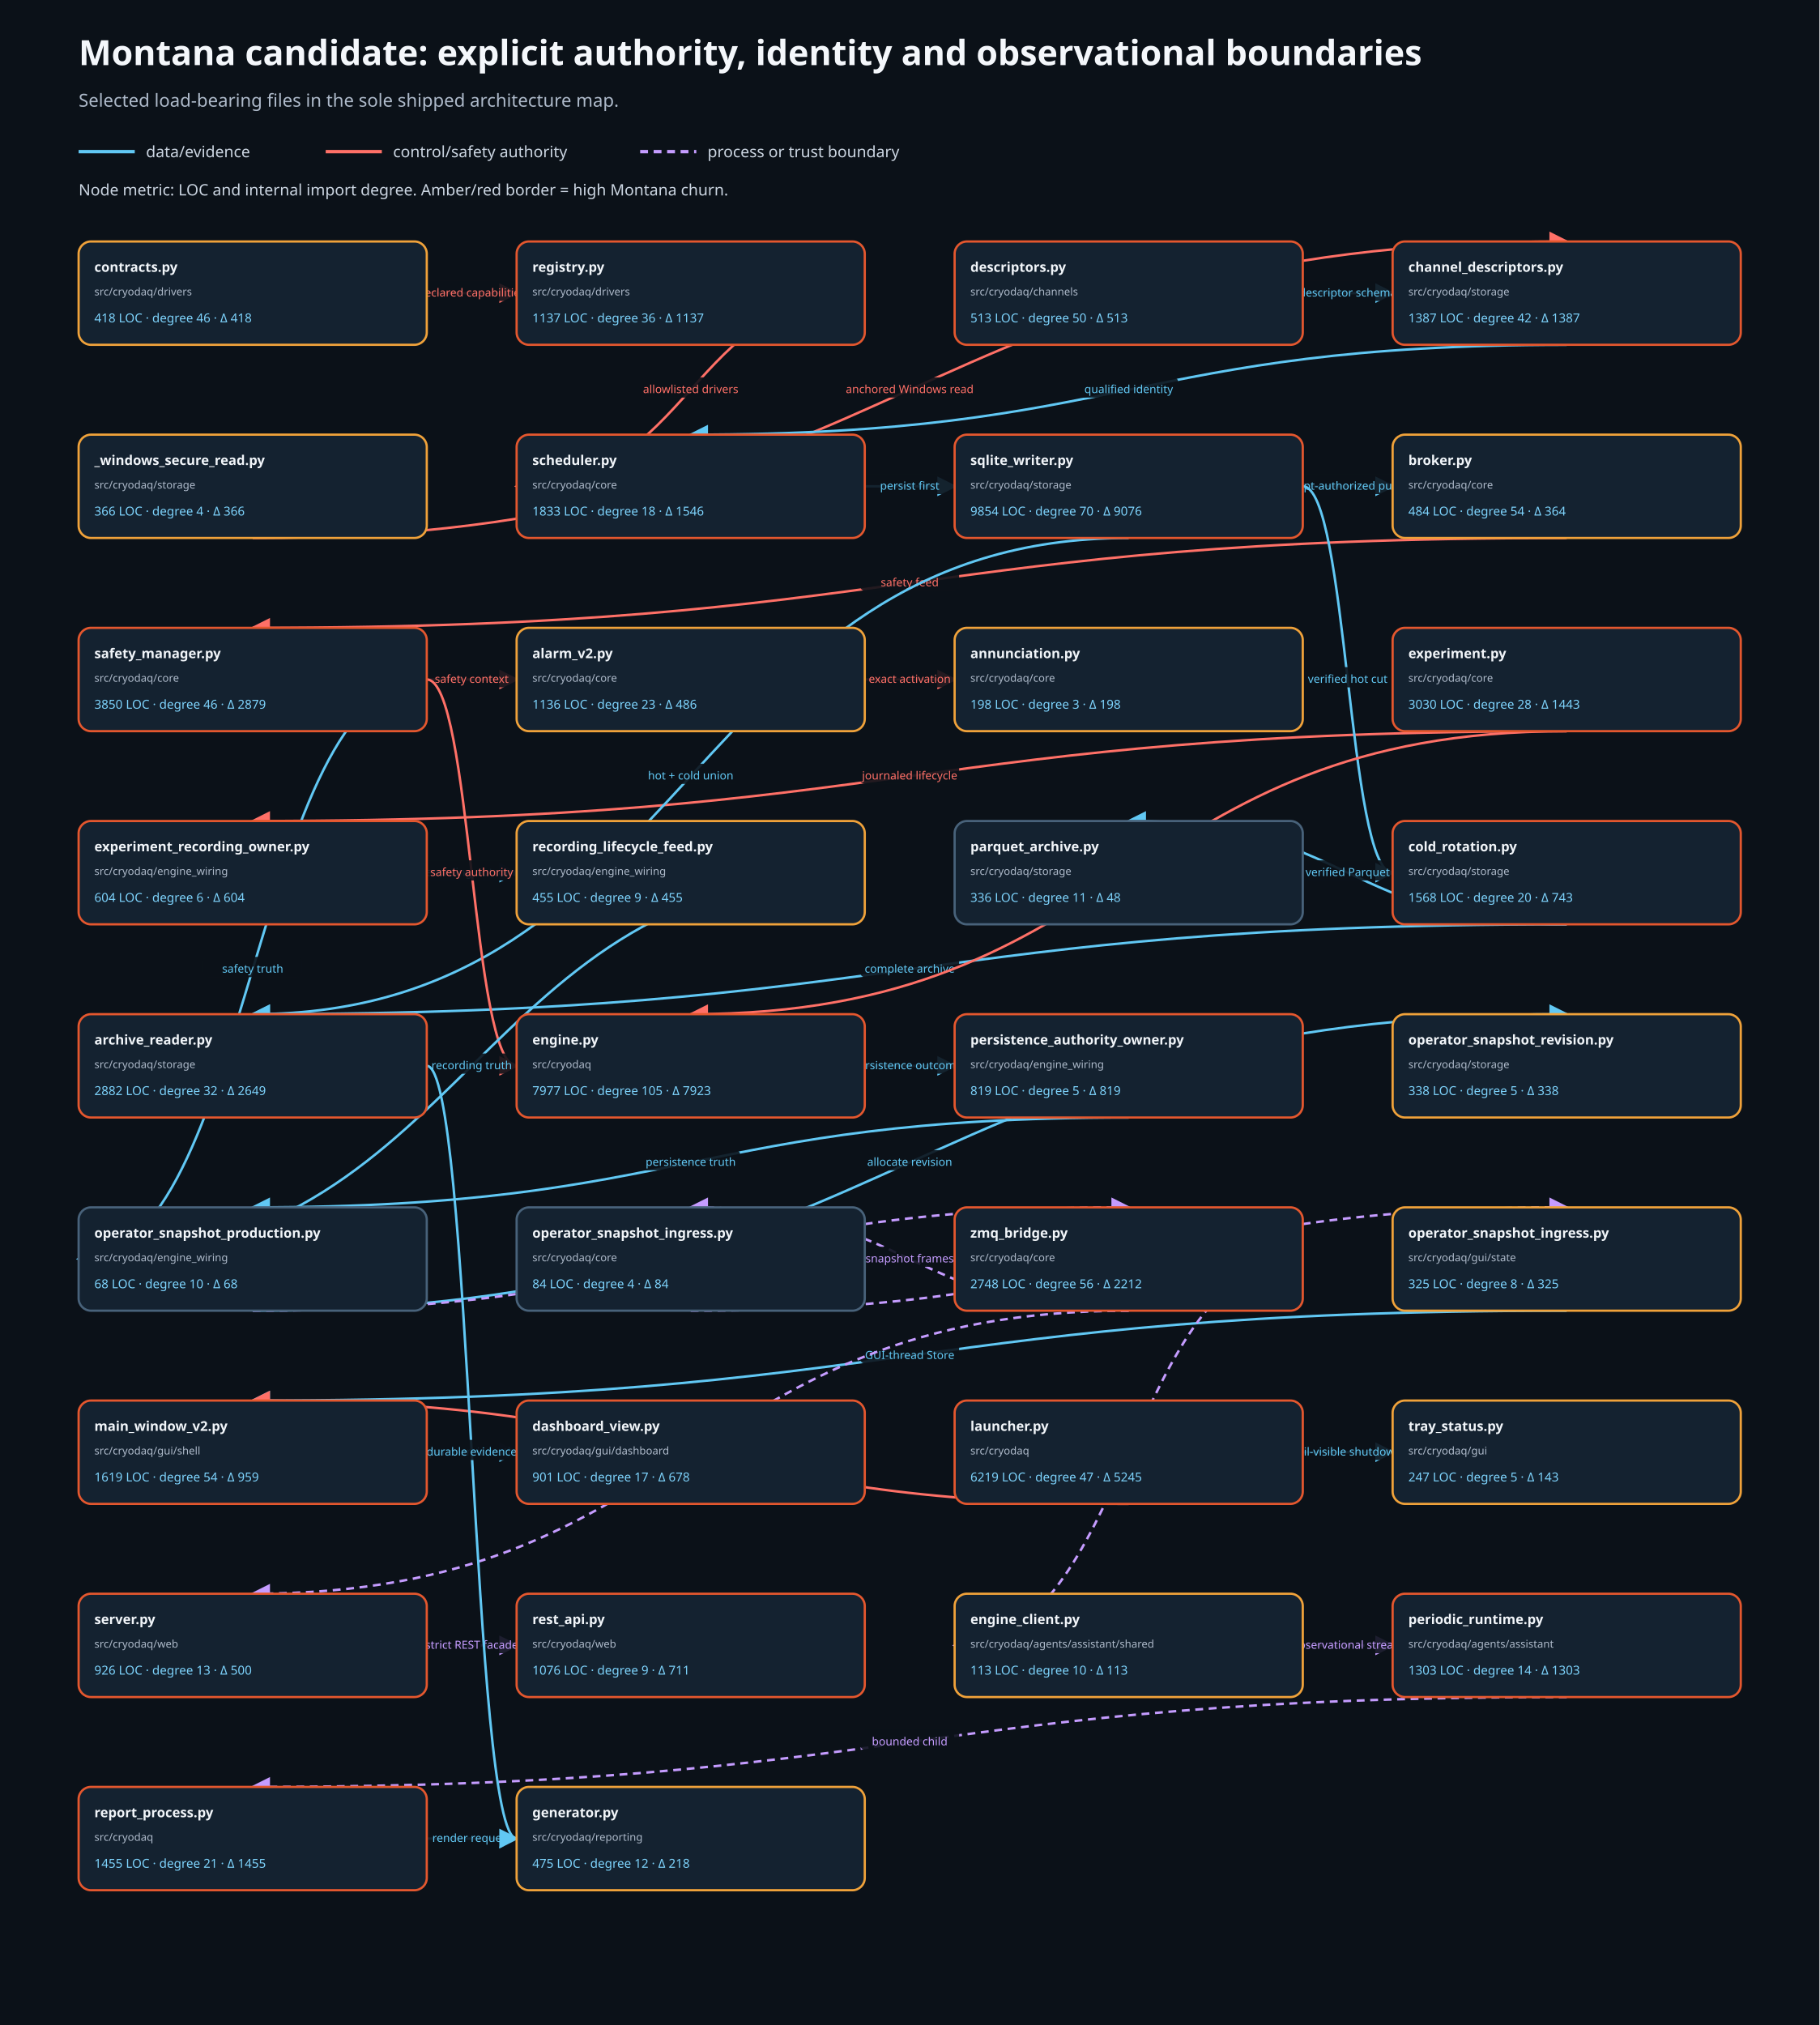
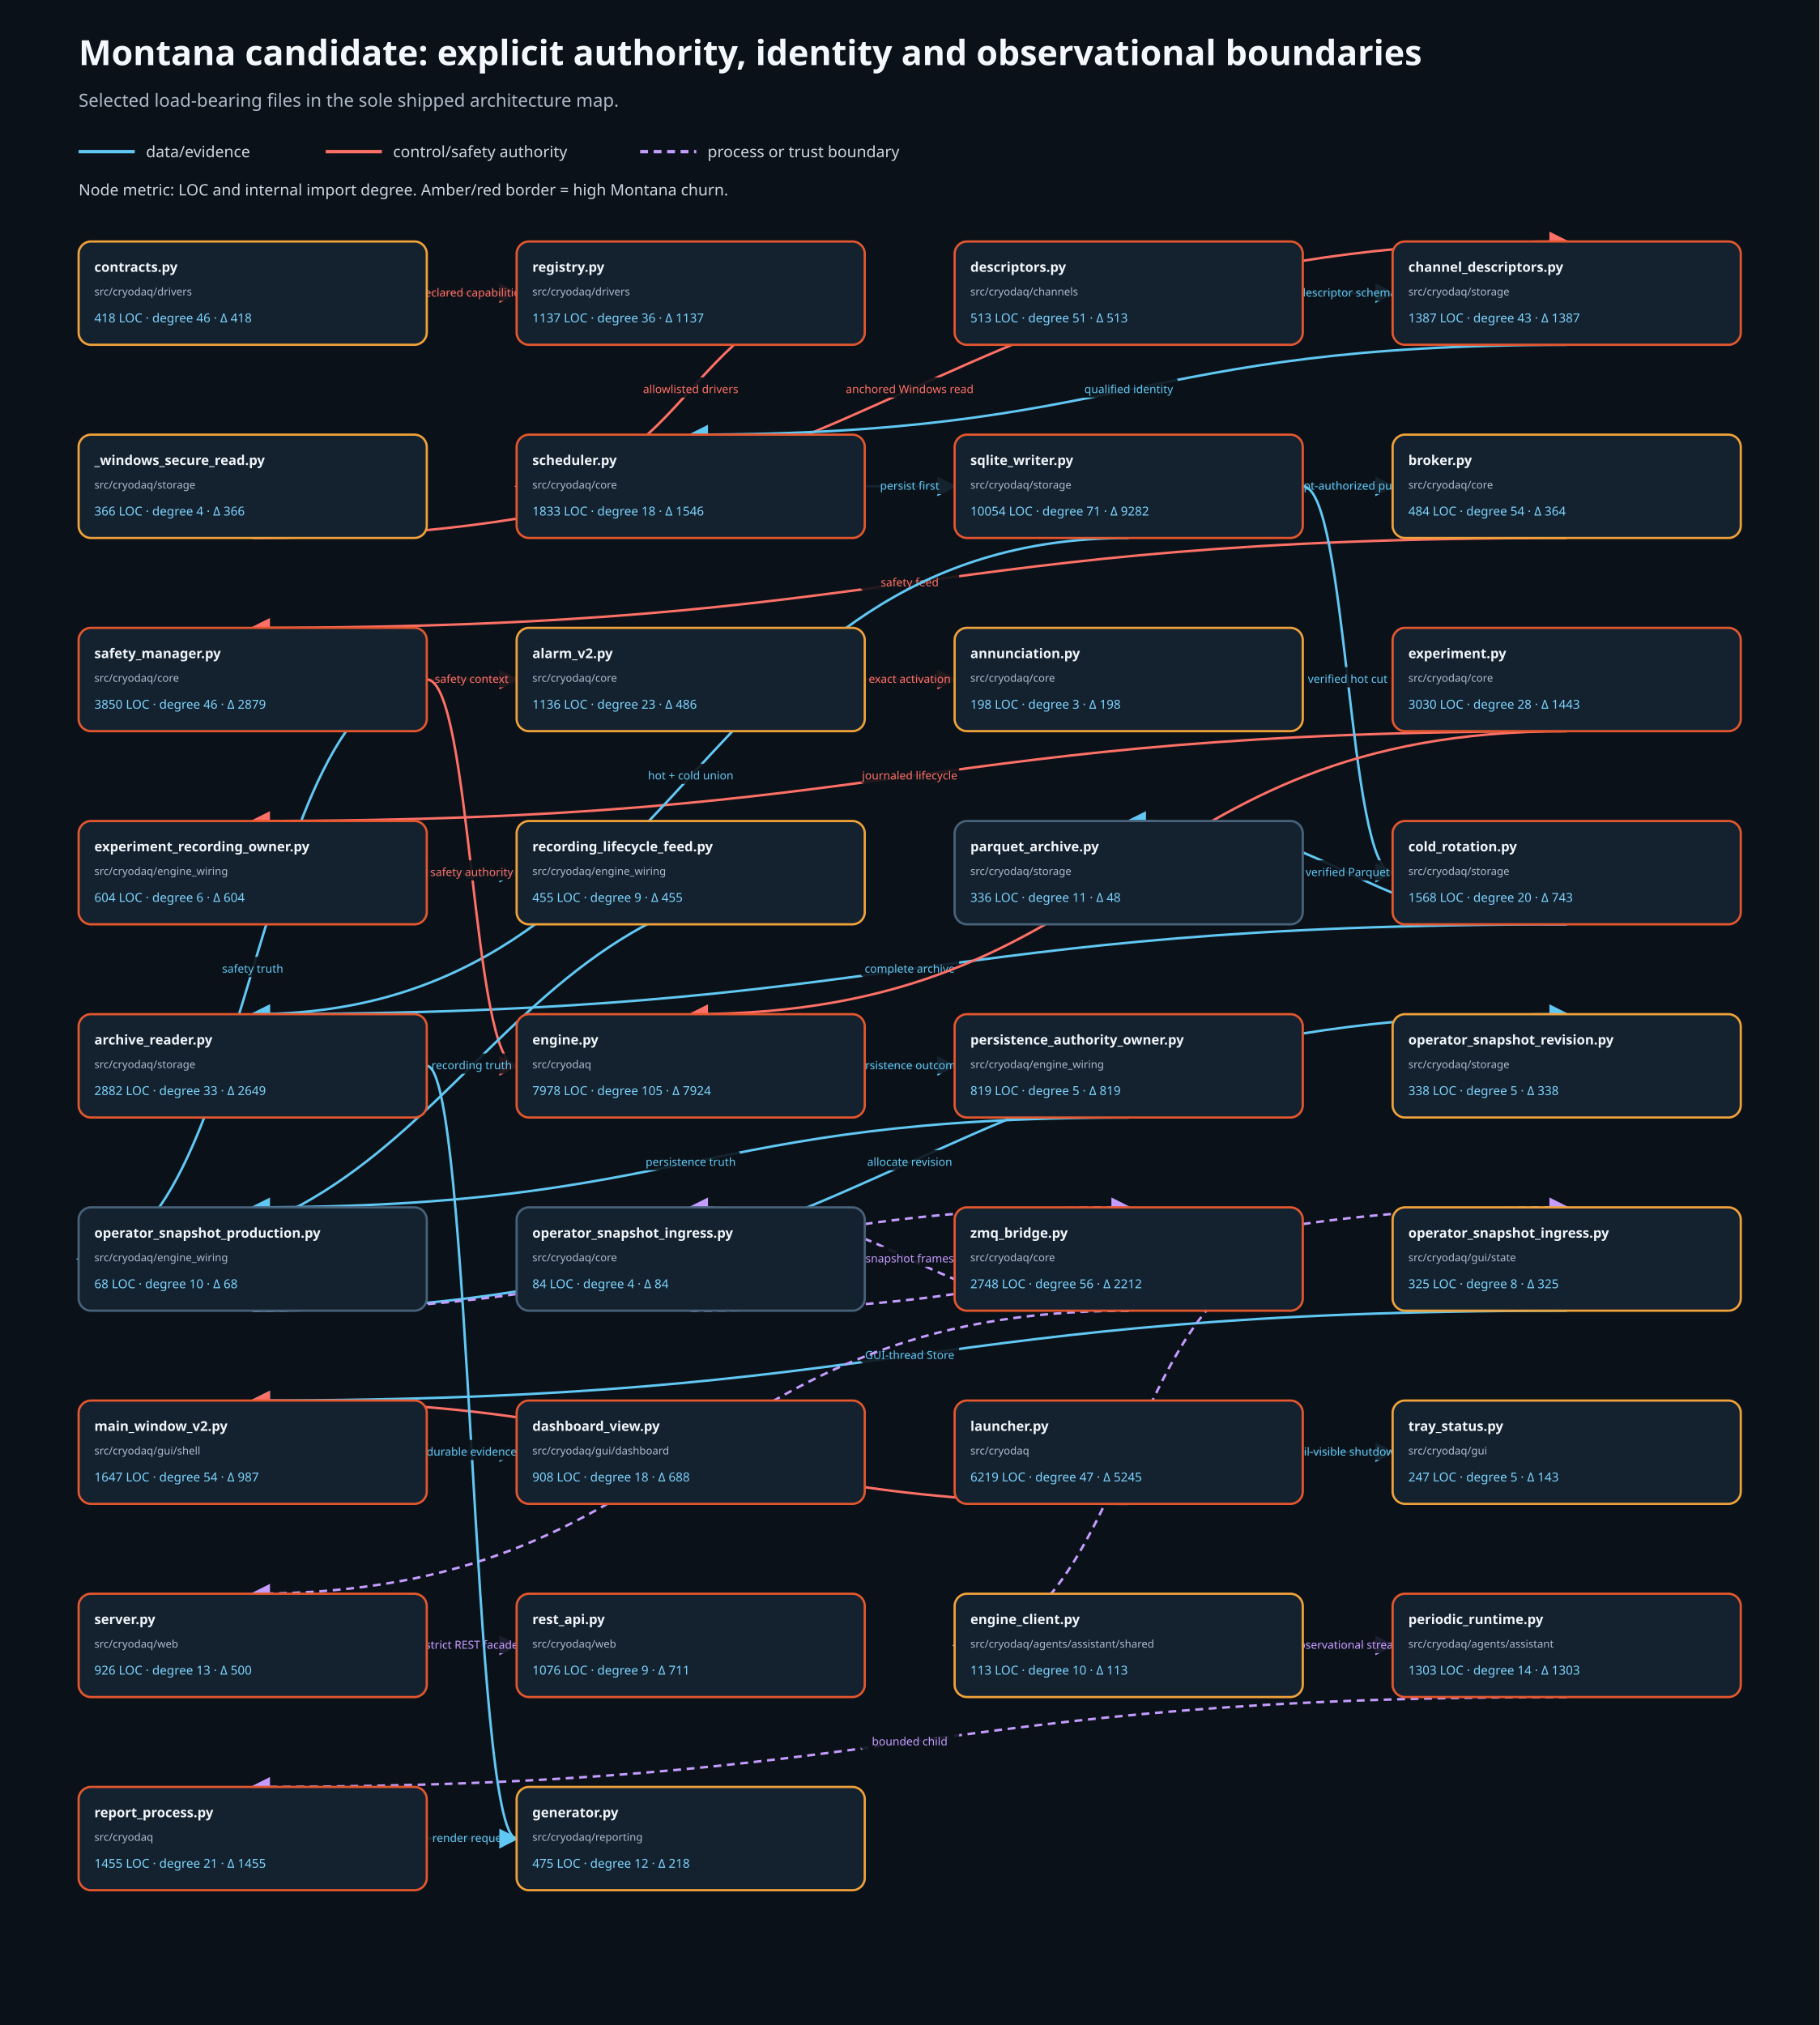
<svg xmlns="http://www.w3.org/2000/svg" role="img" aria-labelledby="title desc" viewBox="0 0 1620 1803" width="1620" height="1803">
  <defs>
    <marker id="dataArrow" markerWidth="8" markerHeight="8" refX="7" refY="4" orient="auto">
      <path d="M0,0 L8,4 L0,8 Z" fill="#61c8f4" />
    </marker>
    <marker id="controlArrow" markerWidth="8" markerHeight="8" refX="7" refY="4" orient="auto">
      <path d="M0,0 L8,4 L0,8 Z" fill="#ff7067" />
    </marker>
    <marker id="boundaryArrow" markerWidth="8" markerHeight="8" refX="7" refY="4" orient="auto">
      <path d="M0,0 L8,4 L0,8 Z" fill="#c59cff" />
    </marker>
  </defs>
  <rect width="100%" height="100%" fill="#0b1118" />
  <text x="70" y="58" fill="#f4f7fb" font-family="Segoe UI, sans-serif" font-size="31" font-weight="700">Montana candidate: explicit authority, identity and observational boundaries</text>
  <text x="70" y="95" fill="#aebaca" font-family="Segoe UI, sans-serif" font-size="16">Selected load-bearing files in the sole shipped architecture map.</text>
  <g aria-label="Legend" font-family="Segoe UI, sans-serif" font-size="14">
    <line x1="70" y1="135" x2="120" y2="135" stroke="#61c8f4" stroke-width="3" />
    <text x="130" y="140" fill="#cbd5e1">data/evidence</text>
    <line x1="290" y1="135" x2="340" y2="135" stroke="#ff7067" stroke-width="3" />
    <text x="350" y="140" fill="#cbd5e1">control/safety authority</text>
    <line x1="570" y1="135" x2="620" y2="135" stroke="#c59cff" stroke-width="3" stroke-dasharray="7 5" />
    <text x="630" y="140" fill="#cbd5e1">process or trust boundary</text>
    <text x="70" y="174" fill="#cbd5e1">Node metric: LOC and internal import degree. Amber/red border = high Montana churn.</text>
  </g>
  <g class="architecture-edges" fill="none">
    <path d="M380,261.0 C420.0,261.0 420.0,261.0 460,261.0" stroke="#ff7067" stroke-width="2.2" marker-end="url(#controlArrow)" />
    <rect x="376.0" y="250.0" width="88" height="18" rx="4" fill="#0b1118" opacity=".9" />
    <text x="420.0" y="264.0" text-anchor="middle" fill="#ff7067" font-family="Segoe UI, sans-serif" font-size="10">declared capabilities</text>
    <path d="M770,261.0 C615.0,261.0 615.0,433.0 460,433.0" stroke="#ff7067" stroke-width="2.2" marker-end="url(#controlArrow)" />
    <rect x="571.0" y="336.0" width="88" height="18" rx="4" fill="#0b1118" opacity=".9" />
    <text x="615.0" y="350.0" text-anchor="middle" fill="#ff7067" font-family="Segoe UI, sans-serif" font-size="10">allowlisted drivers</text>
    <path d="M1160,261.0 C1200.0,261.0 1200.0,261.0 1240,261.0" stroke="#61c8f4" stroke-width="2.2" marker-end="url(#dataArrow)" />
    <rect x="1156.0" y="250.0" width="88" height="18" rx="4" fill="#0b1118" opacity=".9" />
    <text x="1200.0" y="264.0" text-anchor="middle" fill="#61c8f4" font-family="Segoe UI, sans-serif" font-size="10">descriptor schema</text>
    <path d="M225.0,479 C810.0,479 810.0,215 1395.0,215" stroke="#ff7067" stroke-width="2.2" marker-end="url(#controlArrow)" />
    <rect x="766.0" y="336.0" width="88" height="18" rx="4" fill="#0b1118" opacity=".9" />
    <text x="810.0" y="350.0" text-anchor="middle" fill="#ff7067" font-family="Segoe UI, sans-serif" font-size="10">anchored Windows read</text>
    <path d="M1395.0,307 C1005.0,307 1005.0,387 615.0,387" stroke="#61c8f4" stroke-width="2.2" marker-end="url(#dataArrow)" />
    <rect x="961.0" y="336.0" width="88" height="18" rx="4" fill="#0b1118" opacity=".9" />
    <text x="1005.0" y="350.0" text-anchor="middle" fill="#61c8f4" font-family="Segoe UI, sans-serif" font-size="10">qualified identity</text>
    <path d="M770,433.0 C810.0,433.0 810.0,433.0 850,433.0" stroke="#61c8f4" stroke-width="2.2" marker-end="url(#dataArrow)" />
    <rect x="766.0" y="422.0" width="88" height="18" rx="4" fill="#0b1118" opacity=".9" />
    <text x="810.0" y="436.0" text-anchor="middle" fill="#61c8f4" font-family="Segoe UI, sans-serif" font-size="10">persist first</text>
    <path d="M1160,433.0 C1200.0,433.0 1200.0,433.0 1240,433.0" stroke="#61c8f4" stroke-width="2.2" marker-end="url(#dataArrow)" />
    <rect x="1156.0" y="422.0" width="88" height="18" rx="4" fill="#0b1118" opacity=".9" />
    <text x="1200.0" y="436.0" text-anchor="middle" fill="#61c8f4" font-family="Segoe UI, sans-serif" font-size="10">receipt-authorized publish</text>
    <path d="M1395.0,479 C810.0,479 810.0,559 225.0,559" stroke="#ff7067" stroke-width="2.2" marker-end="url(#controlArrow)" />
    <rect x="766.0" y="508.0" width="88" height="18" rx="4" fill="#0b1118" opacity=".9" />
    <text x="810.0" y="522.0" text-anchor="middle" fill="#ff7067" font-family="Segoe UI, sans-serif" font-size="10">safety feed</text>
    <path d="M380,605.0 C420.0,605.0 420.0,605.0 460,605.0" stroke="#ff7067" stroke-width="2.2" marker-end="url(#controlArrow)" />
    <rect x="376.0" y="594.0" width="88" height="18" rx="4" fill="#0b1118" opacity=".9" />
    <text x="420.0" y="608.0" text-anchor="middle" fill="#ff7067" font-family="Segoe UI, sans-serif" font-size="10">safety context</text>
    <path d="M770,605.0 C810.0,605.0 810.0,605.0 850,605.0" stroke="#ff7067" stroke-width="2.2" marker-end="url(#controlArrow)" />
    <rect x="766.0" y="594.0" width="88" height="18" rx="4" fill="#0b1118" opacity=".9" />
    <text x="810.0" y="608.0" text-anchor="middle" fill="#ff7067" font-family="Segoe UI, sans-serif" font-size="10">exact activation</text>
    <path d="M1395.0,651 C810.0,651 810.0,731 225.0,731" stroke="#ff7067" stroke-width="2.2" marker-end="url(#controlArrow)" />
    <rect x="766.0" y="680.0" width="88" height="18" rx="4" fill="#0b1118" opacity=".9" />
    <text x="810.0" y="694.0" text-anchor="middle" fill="#ff7067" font-family="Segoe UI, sans-serif" font-size="10">journaled lifecycle</text>
    <path d="M380,777.0 C420.0,777.0 420.0,777.0 460,777.0" stroke="#61c8f4" stroke-width="2.2" marker-end="url(#dataArrow)" />
    <rect x="376.0" y="766.0" width="88" height="18" rx="4" fill="#0b1118" opacity=".9" />
    <text x="420.0" y="780.0" text-anchor="middle" fill="#61c8f4" font-family="Segoe UI, sans-serif" font-size="10">recording outcome</text>
    <path d="M1160,433.0 C1200.0,433.0 1200.0,777.0 1240,777.0" stroke="#61c8f4" stroke-width="2.2" marker-end="url(#dataArrow)" />
    <rect x="1156.0" y="594.0" width="88" height="18" rx="4" fill="#0b1118" opacity=".9" />
    <text x="1200.0" y="608.0" text-anchor="middle" fill="#61c8f4" font-family="Segoe UI, sans-serif" font-size="10">verified hot cut</text>
    <path d="M1395.0,823 C1200.0,823 1200.0,731 1005.0,731" stroke="#61c8f4" stroke-width="2.2" marker-end="url(#dataArrow)" />
    <rect x="1156.0" y="766.0" width="88" height="18" rx="4" fill="#0b1118" opacity=".9" />
    <text x="1200.0" y="780.0" text-anchor="middle" fill="#61c8f4" font-family="Segoe UI, sans-serif" font-size="10">verified Parquet</text>
    <path d="M1395.0,823 C810.0,823 810.0,903 225.0,903" stroke="#61c8f4" stroke-width="2.2" marker-end="url(#dataArrow)" />
    <rect x="766.0" y="852.0" width="88" height="18" rx="4" fill="#0b1118" opacity=".9" />
    <text x="810.0" y="866.0" text-anchor="middle" fill="#61c8f4" font-family="Segoe UI, sans-serif" font-size="10">complete archive</text>
    <path d="M1005.0,479 C615.0,479 615.0,903 225.0,903" stroke="#61c8f4" stroke-width="2.2" marker-end="url(#dataArrow)" />
    <rect x="571.0" y="680.0" width="88" height="18" rx="4" fill="#0b1118" opacity=".9" />
    <text x="615.0" y="694.0" text-anchor="middle" fill="#61c8f4" font-family="Segoe UI, sans-serif" font-size="10">hot + cold union</text>
    <path d="M380,605.0 C420.0,605.0 420.0,949.0 460,949.0" stroke="#ff7067" stroke-width="2.2" marker-end="url(#controlArrow)" />
    <rect x="376.0" y="766.0" width="88" height="18" rx="4" fill="#0b1118" opacity=".9" />
    <text x="420.0" y="780.0" text-anchor="middle" fill="#ff7067" font-family="Segoe UI, sans-serif" font-size="10">safety authority</text>
    <path d="M1395.0,651 C1005.0,651 1005.0,903 615.0,903" stroke="#ff7067" stroke-width="2.2" marker-end="url(#controlArrow)" />
    <rect x="961.0" y="766.0" width="88" height="18" rx="4" fill="#0b1118" opacity=".9" />
    <text x="1005.0" y="780.0" text-anchor="middle" fill="#ff7067" font-family="Segoe UI, sans-serif" font-size="10">experiment commands</text>
    <path d="M770,949.0 C810.0,949.0 810.0,949.0 850,949.0" stroke="#61c8f4" stroke-width="2.2" marker-end="url(#dataArrow)" />
    <rect x="766.0" y="938.0" width="88" height="18" rx="4" fill="#0b1118" opacity=".9" />
    <text x="810.0" y="952.0" text-anchor="middle" fill="#61c8f4" font-family="Segoe UI, sans-serif" font-size="10">persistence outcomes</text>
    <path d="M770,777.0 C420.0,777.0 420.0,1121.0 70,1121.0" stroke="#61c8f4" stroke-width="2.2" marker-end="url(#dataArrow)" />
    <rect x="376.0" y="938.0" width="88" height="18" rx="4" fill="#0b1118" opacity=".9" />
    <text x="420.0" y="952.0" text-anchor="middle" fill="#61c8f4" font-family="Segoe UI, sans-serif" font-size="10">recording truth</text>
    <path d="M1005.0,995 C615.0,995 615.0,1075 225.0,1075" stroke="#61c8f4" stroke-width="2.2" marker-end="url(#dataArrow)" />
    <rect x="571.0" y="1024.0" width="88" height="18" rx="4" fill="#0b1118" opacity=".9" />
    <text x="615.0" y="1038.0" text-anchor="middle" fill="#61c8f4" font-family="Segoe UI, sans-serif" font-size="10">persistence truth</text>
    <path d="M380,605.0 C225.0,605.0 225.0,1121.0 70,1121.0" stroke="#61c8f4" stroke-width="2.2" marker-end="url(#dataArrow)" />
    <rect x="181.0" y="852.0" width="88" height="18" rx="4" fill="#0b1118" opacity=".9" />
    <text x="225.0" y="866.0" text-anchor="middle" fill="#61c8f4" font-family="Segoe UI, sans-serif" font-size="10">safety truth</text>
    <path d="M225.0,1167 C810.0,1167 810.0,903 1395.0,903" stroke="#61c8f4" stroke-width="2.2" marker-end="url(#dataArrow)" />
    <rect x="766.0" y="1024.0" width="88" height="18" rx="4" fill="#0b1118" opacity=".9" />
    <text x="810.0" y="1038.0" text-anchor="middle" fill="#61c8f4" font-family="Segoe UI, sans-serif" font-size="10">allocate revision</text>
    <path d="M225.0,1167 C615.0,1167 615.0,1075 1005.0,1075" stroke="#c59cff" stroke-width="2.2" marker-end="url(#boundaryArrow)" stroke-dasharray="7 5" />
    <rect x="571.0" y="1110.0" width="88" height="18" rx="4" fill="#0b1118" opacity=".9" />
    <text x="615.0" y="1124.0" text-anchor="middle" fill="#c59cff" font-family="Segoe UI, sans-serif" font-size="10">revisioned PUB</text>
    <path d="M1005.0,1167 C810.0,1167 810.0,1075 615.0,1075" stroke="#c59cff" stroke-width="2.2" marker-end="url(#boundaryArrow)" stroke-dasharray="7 5" />
    <rect x="766.0" y="1110.0" width="88" height="18" rx="4" fill="#0b1118" opacity=".9" />
    <text x="810.0" y="1124.0" text-anchor="middle" fill="#c59cff" font-family="Segoe UI, sans-serif" font-size="10">snapshot frames</text>
    <path d="M615.0,1167 C1005.0,1167 1005.0,1075 1395.0,1075" stroke="#c59cff" stroke-width="2.2" marker-end="url(#boundaryArrow)" stroke-dasharray="7 5" />
    <rect x="961.0" y="1110.0" width="88" height="18" rx="4" fill="#0b1118" opacity=".9" />
    <text x="1005.0" y="1124.0" text-anchor="middle" fill="#c59cff" font-family="Segoe UI, sans-serif" font-size="10">bounded queue</text>
    <path d="M1395.0,1167 C810.0,1167 810.0,1247 225.0,1247" stroke="#61c8f4" stroke-width="2.2" marker-end="url(#dataArrow)" />
    <rect x="766.0" y="1196.0" width="88" height="18" rx="4" fill="#0b1118" opacity=".9" />
    <text x="810.0" y="1210.0" text-anchor="middle" fill="#61c8f4" font-family="Segoe UI, sans-serif" font-size="10">GUI-thread Store</text>
    <path d="M380,1293.0 C420.0,1293.0 420.0,1293.0 460,1293.0" stroke="#61c8f4" stroke-width="2.2" marker-end="url(#dataArrow)" />
    <rect x="376.0" y="1282.0" width="88" height="18" rx="4" fill="#0b1118" opacity=".9" />
    <text x="420.0" y="1296.0" text-anchor="middle" fill="#61c8f4" font-family="Segoe UI, sans-serif" font-size="10">panoramic truth</text>
    <path d="M1005.0,1339 C615.0,1339 615.0,1247 225.0,1247" stroke="#ff7067" stroke-width="2.2" marker-end="url(#controlArrow)" />
    <rect x="571.0" y="1282.0" width="88" height="18" rx="4" fill="#0b1118" opacity=".9" />
    <text x="615.0" y="1296.0" text-anchor="middle" fill="#ff7067" font-family="Segoe UI, sans-serif" font-size="10">owns GUI lifecycle</text>
    <path d="M1160,1293.0 C1200.0,1293.0 1200.0,1293.0 1240,1293.0" stroke="#61c8f4" stroke-width="2.2" marker-end="url(#dataArrow)" />
    <rect x="1156.0" y="1282.0" width="88" height="18" rx="4" fill="#0b1118" opacity=".9" />
    <text x="1200.0" y="1296.0" text-anchor="middle" fill="#61c8f4" font-family="Segoe UI, sans-serif" font-size="10">fail-visible shutdown</text>
    <path d="M1005.0,1167 C615.0,1167 615.0,1419 225.0,1419" stroke="#c59cff" stroke-width="2.2" marker-end="url(#boundaryArrow)" stroke-dasharray="7 5" />
    <rect x="571.0" y="1282.0" width="88" height="18" rx="4" fill="#0b1118" opacity=".9" />
    <text x="615.0" y="1296.0" text-anchor="middle" fill="#c59cff" font-family="Segoe UI, sans-serif" font-size="10">monitoring transport</text>
    <path d="M380,1465.0 C420.0,1465.0 420.0,1465.0 460,1465.0" stroke="#c59cff" stroke-width="2.2" marker-end="url(#boundaryArrow)" stroke-dasharray="7 5" />
    <rect x="376.0" y="1454.0" width="88" height="18" rx="4" fill="#0b1118" opacity=".9" />
    <text x="420.0" y="1468.0" text-anchor="middle" fill="#c59cff" font-family="Segoe UI, sans-serif" font-size="10">strict REST facade</text>
    <path d="M1160,1121.0 C1005.0,1121.0 1005.0,1465.0 850,1465.0" stroke="#c59cff" stroke-width="2.2" marker-end="url(#boundaryArrow)" stroke-dasharray="7 5" />
    <rect x="961.0" y="1282.0" width="88" height="18" rx="4" fill="#0b1118" opacity=".9" />
    <text x="1005.0" y="1296.0" text-anchor="middle" fill="#c59cff" font-family="Segoe UI, sans-serif" font-size="10">allowlisted query</text>
    <path d="M1160,1465.0 C1200.0,1465.0 1200.0,1465.0 1240,1465.0" stroke="#c59cff" stroke-width="2.2" marker-end="url(#boundaryArrow)" stroke-dasharray="7 5" />
    <rect x="1156.0" y="1454.0" width="88" height="18" rx="4" fill="#0b1118" opacity=".9" />
    <text x="1200.0" y="1468.0" text-anchor="middle" fill="#c59cff" font-family="Segoe UI, sans-serif" font-size="10">observational stream</text>
    <path d="M1395.0,1511 C810.0,1511 810.0,1591 225.0,1591" stroke="#c59cff" stroke-width="2.2" marker-end="url(#boundaryArrow)" stroke-dasharray="7 5" />
    <rect x="766.0" y="1540.0" width="88" height="18" rx="4" fill="#0b1118" opacity=".9" />
    <text x="810.0" y="1554.0" text-anchor="middle" fill="#c59cff" font-family="Segoe UI, sans-serif" font-size="10">bounded child</text>
    <path d="M380,1637.0 C420.0,1637.0 420.0,1637.0 460,1637.0" stroke="#61c8f4" stroke-width="2.2" marker-end="url(#dataArrow)" />
    <rect x="376.0" y="1626.0" width="88" height="18" rx="4" fill="#0b1118" opacity=".9" />
    <text x="420.0" y="1640.0" text-anchor="middle" fill="#61c8f4" font-family="Segoe UI, sans-serif" font-size="10">render request</text>
    <path d="M380,949.0 C420.0,949.0 420.0,1637.0 460,1637.0" stroke="#61c8f4" stroke-width="2.2" marker-end="url(#dataArrow)" />
    <rect x="376.0" y="1282.0" width="88" height="18" rx="4" fill="#0b1118" opacity=".9" />
    <text x="420.0" y="1296.0" text-anchor="middle" fill="#61c8f4" font-family="Segoe UI, sans-serif" font-size="10">durable evidence</text>
  </g>
  <g class="important-files" font-family="Segoe UI, sans-serif">
    <g class="file-node" data-path="src/cryodaq/drivers/contracts.py" data-kind="blob" role="group" aria-label="src/cryodaq/drivers/contracts.py | 418 LOC | internal degree 46 | churn 418">
      <rect x="70" y="215" width="310" height="92" rx="11" fill="#142230" stroke="#f0a23a" stroke-width="2" />
      <text x="84" y="242" fill="#f1f5f9" font-size="12" font-weight="700">contracts.py</text>
      <text x="84" y="263" fill="#aebaca" font-size="9.5">src/cryodaq/drivers</text>
      <text x="84" y="287" fill="#7dd3fc" font-size="11">418 LOC · degree 46 · Δ 418</text>
    </g>
    <g class="file-node" data-path="src/cryodaq/drivers/registry.py" data-kind="blob" role="group" aria-label="src/cryodaq/drivers/registry.py | 1137 LOC | internal degree 36 | churn 1137">
      <rect x="460" y="215" width="310" height="92" rx="11" fill="#142230" stroke="#e4572e" stroke-width="2" />
      <text x="474" y="242" fill="#f1f5f9" font-size="12" font-weight="700">registry.py</text>
      <text x="474" y="263" fill="#aebaca" font-size="9.5">src/cryodaq/drivers</text>
      <text x="474" y="287" fill="#7dd3fc" font-size="11">1137 LOC · degree 36 · Δ 1137</text>
    </g>
-     <g class="file-node" data-path="src/cryodaq/channels/descriptors.py" data-kind="blob" role="group" aria-label="src/cryodaq/channels/descriptors.py | 513 LOC | internal degree 50 | churn 513">
+     <g class="file-node" data-path="src/cryodaq/channels/descriptors.py" data-kind="blob" role="group" aria-label="src/cryodaq/channels/descriptors.py | 513 LOC | internal degree 51 | churn 513">
      <rect x="850" y="215" width="310" height="92" rx="11" fill="#142230" stroke="#e4572e" stroke-width="2" />
      <text x="864" y="242" fill="#f1f5f9" font-size="12" font-weight="700">descriptors.py</text>
      <text x="864" y="263" fill="#aebaca" font-size="9.5">src/cryodaq/channels</text>
-       <text x="864" y="287" fill="#7dd3fc" font-size="11">513 LOC · degree 50 · Δ 513</text>
-     </g>
-     <g class="file-node" data-path="src/cryodaq/storage/channel_descriptors.py" data-kind="blob" role="group" aria-label="src/cryodaq/storage/channel_descriptors.py | 1387 LOC | internal degree 42 | churn 1387">
+       <text x="864" y="287" fill="#7dd3fc" font-size="11">513 LOC · degree 51 · Δ 513</text>
+     </g>
+     <g class="file-node" data-path="src/cryodaq/storage/channel_descriptors.py" data-kind="blob" role="group" aria-label="src/cryodaq/storage/channel_descriptors.py | 1387 LOC | internal degree 43 | churn 1387">
      <rect x="1240" y="215" width="310" height="92" rx="11" fill="#142230" stroke="#e4572e" stroke-width="2" />
      <text x="1254" y="242" fill="#f1f5f9" font-size="12" font-weight="700">channel_descriptors.py</text>
      <text x="1254" y="263" fill="#aebaca" font-size="9.5">src/cryodaq/storage</text>
-       <text x="1254" y="287" fill="#7dd3fc" font-size="11">1387 LOC · degree 42 · Δ 1387</text>
+       <text x="1254" y="287" fill="#7dd3fc" font-size="11">1387 LOC · degree 43 · Δ 1387</text>
    </g>
    <g class="file-node" data-path="src/cryodaq/storage/_windows_secure_read.py" data-kind="blob" role="group" aria-label="src/cryodaq/storage/_windows_secure_read.py | 366 LOC | internal degree 4 | churn 366">
      <rect x="70" y="387" width="310" height="92" rx="11" fill="#142230" stroke="#f0a23a" stroke-width="2" />
      <text x="84" y="414" fill="#f1f5f9" font-size="12" font-weight="700">_windows_secure_read.py</text>
      <text x="84" y="435" fill="#aebaca" font-size="9.5">src/cryodaq/storage</text>
      <text x="84" y="459" fill="#7dd3fc" font-size="11">366 LOC · degree 4 · Δ 366</text>
    </g>
    <g class="file-node" data-path="src/cryodaq/core/scheduler.py" data-kind="blob" role="group" aria-label="src/cryodaq/core/scheduler.py | 1833 LOC | internal degree 18 | churn 1546">
      <rect x="460" y="387" width="310" height="92" rx="11" fill="#142230" stroke="#e4572e" stroke-width="2" />
      <text x="474" y="414" fill="#f1f5f9" font-size="12" font-weight="700">scheduler.py</text>
      <text x="474" y="435" fill="#aebaca" font-size="9.5">src/cryodaq/core</text>
      <text x="474" y="459" fill="#7dd3fc" font-size="11">1833 LOC · degree 18 · Δ 1546</text>
    </g>
-     <g class="file-node" data-path="src/cryodaq/storage/sqlite_writer.py" data-kind="blob" role="group" aria-label="src/cryodaq/storage/sqlite_writer.py | 9854 LOC | internal degree 70 | churn 9076">
+     <g class="file-node" data-path="src/cryodaq/storage/sqlite_writer.py" data-kind="blob" role="group" aria-label="src/cryodaq/storage/sqlite_writer.py | 10054 LOC | internal degree 71 | churn 9282">
      <rect x="850" y="387" width="310" height="92" rx="11" fill="#142230" stroke="#e4572e" stroke-width="2" />
      <text x="864" y="414" fill="#f1f5f9" font-size="12" font-weight="700">sqlite_writer.py</text>
      <text x="864" y="435" fill="#aebaca" font-size="9.5">src/cryodaq/storage</text>
-       <text x="864" y="459" fill="#7dd3fc" font-size="11">9854 LOC · degree 70 · Δ 9076</text>
+       <text x="864" y="459" fill="#7dd3fc" font-size="11">10054 LOC · degree 71 · Δ 9282</text>
    </g>
    <g class="file-node" data-path="src/cryodaq/core/broker.py" data-kind="blob" role="group" aria-label="src/cryodaq/core/broker.py | 484 LOC | internal degree 54 | churn 364">
      <rect x="1240" y="387" width="310" height="92" rx="11" fill="#142230" stroke="#f0a23a" stroke-width="2" />
      <text x="1254" y="414" fill="#f1f5f9" font-size="12" font-weight="700">broker.py</text>
      <text x="1254" y="435" fill="#aebaca" font-size="9.5">src/cryodaq/core</text>
      <text x="1254" y="459" fill="#7dd3fc" font-size="11">484 LOC · degree 54 · Δ 364</text>
    </g>
    <g class="file-node" data-path="src/cryodaq/core/safety_manager.py" data-kind="blob" role="group" aria-label="src/cryodaq/core/safety_manager.py | 3850 LOC | internal degree 46 | churn 2879">
      <rect x="70" y="559" width="310" height="92" rx="11" fill="#142230" stroke="#e4572e" stroke-width="2" />
      <text x="84" y="586" fill="#f1f5f9" font-size="12" font-weight="700">safety_manager.py</text>
      <text x="84" y="607" fill="#aebaca" font-size="9.5">src/cryodaq/core</text>
      <text x="84" y="631" fill="#7dd3fc" font-size="11">3850 LOC · degree 46 · Δ 2879</text>
    </g>
    <g class="file-node" data-path="src/cryodaq/core/alarm_v2.py" data-kind="blob" role="group" aria-label="src/cryodaq/core/alarm_v2.py | 1136 LOC | internal degree 23 | churn 486">
      <rect x="460" y="559" width="310" height="92" rx="11" fill="#142230" stroke="#f0a23a" stroke-width="2" />
      <text x="474" y="586" fill="#f1f5f9" font-size="12" font-weight="700">alarm_v2.py</text>
      <text x="474" y="607" fill="#aebaca" font-size="9.5">src/cryodaq/core</text>
      <text x="474" y="631" fill="#7dd3fc" font-size="11">1136 LOC · degree 23 · Δ 486</text>
    </g>
    <g class="file-node" data-path="src/cryodaq/core/annunciation.py" data-kind="blob" role="group" aria-label="src/cryodaq/core/annunciation.py | 198 LOC | internal degree 3 | churn 198">
      <rect x="850" y="559" width="310" height="92" rx="11" fill="#142230" stroke="#f0a23a" stroke-width="2" />
      <text x="864" y="586" fill="#f1f5f9" font-size="12" font-weight="700">annunciation.py</text>
      <text x="864" y="607" fill="#aebaca" font-size="9.5">src/cryodaq/core</text>
      <text x="864" y="631" fill="#7dd3fc" font-size="11">198 LOC · degree 3 · Δ 198</text>
    </g>
    <g class="file-node" data-path="src/cryodaq/core/experiment.py" data-kind="blob" role="group" aria-label="src/cryodaq/core/experiment.py | 3030 LOC | internal degree 28 | churn 1443">
      <rect x="1240" y="559" width="310" height="92" rx="11" fill="#142230" stroke="#e4572e" stroke-width="2" />
      <text x="1254" y="586" fill="#f1f5f9" font-size="12" font-weight="700">experiment.py</text>
      <text x="1254" y="607" fill="#aebaca" font-size="9.5">src/cryodaq/core</text>
      <text x="1254" y="631" fill="#7dd3fc" font-size="11">3030 LOC · degree 28 · Δ 1443</text>
    </g>
    <g class="file-node" data-path="src/cryodaq/engine_wiring/experiment_recording_owner.py" data-kind="blob" role="group" aria-label="src/cryodaq/engine_wiring/experiment_recording_owner.py | 604 LOC | internal degree 6 | churn 604">
      <rect x="70" y="731" width="310" height="92" rx="11" fill="#142230" stroke="#e4572e" stroke-width="2" />
      <text x="84" y="758" fill="#f1f5f9" font-size="12" font-weight="700">experiment_recording_owner.py</text>
      <text x="84" y="779" fill="#aebaca" font-size="9.5">src/cryodaq/engine_wiring</text>
      <text x="84" y="803" fill="#7dd3fc" font-size="11">604 LOC · degree 6 · Δ 604</text>
    </g>
    <g class="file-node" data-path="src/cryodaq/engine_wiring/recording_lifecycle_feed.py" data-kind="blob" role="group" aria-label="src/cryodaq/engine_wiring/recording_lifecycle_feed.py | 455 LOC | internal degree 9 | churn 455">
      <rect x="460" y="731" width="310" height="92" rx="11" fill="#142230" stroke="#f0a23a" stroke-width="2" />
      <text x="474" y="758" fill="#f1f5f9" font-size="12" font-weight="700">recording_lifecycle_feed.py</text>
      <text x="474" y="779" fill="#aebaca" font-size="9.5">src/cryodaq/engine_wiring</text>
      <text x="474" y="803" fill="#7dd3fc" font-size="11">455 LOC · degree 9 · Δ 455</text>
    </g>
    <g class="file-node" data-path="src/cryodaq/storage/parquet_archive.py" data-kind="blob" role="group" aria-label="src/cryodaq/storage/parquet_archive.py | 336 LOC | internal degree 11 | churn 48">
      <rect x="850" y="731" width="310" height="92" rx="11" fill="#142230" stroke="#48627a" stroke-width="2" />
      <text x="864" y="758" fill="#f1f5f9" font-size="12" font-weight="700">parquet_archive.py</text>
      <text x="864" y="779" fill="#aebaca" font-size="9.5">src/cryodaq/storage</text>
      <text x="864" y="803" fill="#7dd3fc" font-size="11">336 LOC · degree 11 · Δ 48</text>
    </g>
    <g class="file-node" data-path="src/cryodaq/storage/cold_rotation.py" data-kind="blob" role="group" aria-label="src/cryodaq/storage/cold_rotation.py | 1568 LOC | internal degree 20 | churn 743">
      <rect x="1240" y="731" width="310" height="92" rx="11" fill="#142230" stroke="#e4572e" stroke-width="2" />
      <text x="1254" y="758" fill="#f1f5f9" font-size="12" font-weight="700">cold_rotation.py</text>
      <text x="1254" y="779" fill="#aebaca" font-size="9.5">src/cryodaq/storage</text>
      <text x="1254" y="803" fill="#7dd3fc" font-size="11">1568 LOC · degree 20 · Δ 743</text>
    </g>
-     <g class="file-node" data-path="src/cryodaq/storage/archive_reader.py" data-kind="blob" role="group" aria-label="src/cryodaq/storage/archive_reader.py | 2882 LOC | internal degree 32 | churn 2649">
+     <g class="file-node" data-path="src/cryodaq/storage/archive_reader.py" data-kind="blob" role="group" aria-label="src/cryodaq/storage/archive_reader.py | 2882 LOC | internal degree 33 | churn 2649">
      <rect x="70" y="903" width="310" height="92" rx="11" fill="#142230" stroke="#e4572e" stroke-width="2" />
      <text x="84" y="930" fill="#f1f5f9" font-size="12" font-weight="700">archive_reader.py</text>
      <text x="84" y="951" fill="#aebaca" font-size="9.5">src/cryodaq/storage</text>
-       <text x="84" y="975" fill="#7dd3fc" font-size="11">2882 LOC · degree 32 · Δ 2649</text>
-     </g>
-     <g class="file-node" data-path="src/cryodaq/engine.py" data-kind="blob" role="group" aria-label="src/cryodaq/engine.py | 7977 LOC | internal degree 105 | churn 7923">
+       <text x="84" y="975" fill="#7dd3fc" font-size="11">2882 LOC · degree 33 · Δ 2649</text>
+     </g>
+     <g class="file-node" data-path="src/cryodaq/engine.py" data-kind="blob" role="group" aria-label="src/cryodaq/engine.py | 7978 LOC | internal degree 105 | churn 7924">
      <rect x="460" y="903" width="310" height="92" rx="11" fill="#142230" stroke="#e4572e" stroke-width="2" />
      <text x="474" y="930" fill="#f1f5f9" font-size="12" font-weight="700">engine.py</text>
      <text x="474" y="951" fill="#aebaca" font-size="9.5">src/cryodaq</text>
-       <text x="474" y="975" fill="#7dd3fc" font-size="11">7977 LOC · degree 105 · Δ 7923</text>
+       <text x="474" y="975" fill="#7dd3fc" font-size="11">7978 LOC · degree 105 · Δ 7924</text>
    </g>
    <g class="file-node" data-path="src/cryodaq/engine_wiring/persistence_authority_owner.py" data-kind="blob" role="group" aria-label="src/cryodaq/engine_wiring/persistence_authority_owner.py | 819 LOC | internal degree 5 | churn 819">
      <rect x="850" y="903" width="310" height="92" rx="11" fill="#142230" stroke="#e4572e" stroke-width="2" />
      <text x="864" y="930" fill="#f1f5f9" font-size="12" font-weight="700">persistence_authority_owner.py</text>
      <text x="864" y="951" fill="#aebaca" font-size="9.5">src/cryodaq/engine_wiring</text>
      <text x="864" y="975" fill="#7dd3fc" font-size="11">819 LOC · degree 5 · Δ 819</text>
    </g>
    <g class="file-node" data-path="src/cryodaq/storage/operator_snapshot_revision.py" data-kind="blob" role="group" aria-label="src/cryodaq/storage/operator_snapshot_revision.py | 338 LOC | internal degree 5 | churn 338">
      <rect x="1240" y="903" width="310" height="92" rx="11" fill="#142230" stroke="#f0a23a" stroke-width="2" />
      <text x="1254" y="930" fill="#f1f5f9" font-size="12" font-weight="700">operator_snapshot_revision.py</text>
      <text x="1254" y="951" fill="#aebaca" font-size="9.5">src/cryodaq/storage</text>
      <text x="1254" y="975" fill="#7dd3fc" font-size="11">338 LOC · degree 5 · Δ 338</text>
    </g>
    <g class="file-node" data-path="src/cryodaq/engine_wiring/operator_snapshot_production.py" data-kind="blob" role="group" aria-label="src/cryodaq/engine_wiring/operator_snapshot_production.py | 68 LOC | internal degree 10 | churn 68">
      <rect x="70" y="1075" width="310" height="92" rx="11" fill="#142230" stroke="#48627a" stroke-width="2" />
      <text x="84" y="1102" fill="#f1f5f9" font-size="12" font-weight="700">operator_snapshot_production.py</text>
      <text x="84" y="1123" fill="#aebaca" font-size="9.5">src/cryodaq/engine_wiring</text>
      <text x="84" y="1147" fill="#7dd3fc" font-size="11">68 LOC · degree 10 · Δ 68</text>
    </g>
    <g class="file-node" data-path="src/cryodaq/core/operator_snapshot_ingress.py" data-kind="blob" role="group" aria-label="src/cryodaq/core/operator_snapshot_ingress.py | 84 LOC | internal degree 4 | churn 84">
      <rect x="460" y="1075" width="310" height="92" rx="11" fill="#142230" stroke="#48627a" stroke-width="2" />
      <text x="474" y="1102" fill="#f1f5f9" font-size="12" font-weight="700">operator_snapshot_ingress.py</text>
      <text x="474" y="1123" fill="#aebaca" font-size="9.5">src/cryodaq/core</text>
      <text x="474" y="1147" fill="#7dd3fc" font-size="11">84 LOC · degree 4 · Δ 84</text>
    </g>
    <g class="file-node" data-path="src/cryodaq/core/zmq_bridge.py" data-kind="blob" role="group" aria-label="src/cryodaq/core/zmq_bridge.py | 2748 LOC | internal degree 56 | churn 2212">
      <rect x="850" y="1075" width="310" height="92" rx="11" fill="#142230" stroke="#e4572e" stroke-width="2" />
      <text x="864" y="1102" fill="#f1f5f9" font-size="12" font-weight="700">zmq_bridge.py</text>
      <text x="864" y="1123" fill="#aebaca" font-size="9.5">src/cryodaq/core</text>
      <text x="864" y="1147" fill="#7dd3fc" font-size="11">2748 LOC · degree 56 · Δ 2212</text>
    </g>
    <g class="file-node" data-path="src/cryodaq/gui/state/operator_snapshot_ingress.py" data-kind="blob" role="group" aria-label="src/cryodaq/gui/state/operator_snapshot_ingress.py | 325 LOC | internal degree 8 | churn 325">
      <rect x="1240" y="1075" width="310" height="92" rx="11" fill="#142230" stroke="#f0a23a" stroke-width="2" />
      <text x="1254" y="1102" fill="#f1f5f9" font-size="12" font-weight="700">operator_snapshot_ingress.py</text>
      <text x="1254" y="1123" fill="#aebaca" font-size="9.5">src/cryodaq/gui/state</text>
      <text x="1254" y="1147" fill="#7dd3fc" font-size="11">325 LOC · degree 8 · Δ 325</text>
    </g>
-     <g class="file-node" data-path="src/cryodaq/gui/shell/main_window_v2.py" data-kind="blob" role="group" aria-label="src/cryodaq/gui/shell/main_window_v2.py | 1619 LOC | internal degree 54 | churn 959">
+     <g class="file-node" data-path="src/cryodaq/gui/shell/main_window_v2.py" data-kind="blob" role="group" aria-label="src/cryodaq/gui/shell/main_window_v2.py | 1647 LOC | internal degree 54 | churn 987">
      <rect x="70" y="1247" width="310" height="92" rx="11" fill="#142230" stroke="#e4572e" stroke-width="2" />
      <text x="84" y="1274" fill="#f1f5f9" font-size="12" font-weight="700">main_window_v2.py</text>
      <text x="84" y="1295" fill="#aebaca" font-size="9.5">src/cryodaq/gui/shell</text>
-       <text x="84" y="1319" fill="#7dd3fc" font-size="11">1619 LOC · degree 54 · Δ 959</text>
-     </g>
-     <g class="file-node" data-path="src/cryodaq/gui/dashboard/dashboard_view.py" data-kind="blob" role="group" aria-label="src/cryodaq/gui/dashboard/dashboard_view.py | 901 LOC | internal degree 17 | churn 678">
+       <text x="84" y="1319" fill="#7dd3fc" font-size="11">1647 LOC · degree 54 · Δ 987</text>
+     </g>
+     <g class="file-node" data-path="src/cryodaq/gui/dashboard/dashboard_view.py" data-kind="blob" role="group" aria-label="src/cryodaq/gui/dashboard/dashboard_view.py | 908 LOC | internal degree 18 | churn 688">
      <rect x="460" y="1247" width="310" height="92" rx="11" fill="#142230" stroke="#e4572e" stroke-width="2" />
      <text x="474" y="1274" fill="#f1f5f9" font-size="12" font-weight="700">dashboard_view.py</text>
      <text x="474" y="1295" fill="#aebaca" font-size="9.5">src/cryodaq/gui/dashboard</text>
-       <text x="474" y="1319" fill="#7dd3fc" font-size="11">901 LOC · degree 17 · Δ 678</text>
+       <text x="474" y="1319" fill="#7dd3fc" font-size="11">908 LOC · degree 18 · Δ 688</text>
    </g>
    <g class="file-node" data-path="src/cryodaq/launcher.py" data-kind="blob" role="group" aria-label="src/cryodaq/launcher.py | 6219 LOC | internal degree 47 | churn 5245">
      <rect x="850" y="1247" width="310" height="92" rx="11" fill="#142230" stroke="#e4572e" stroke-width="2" />
      <text x="864" y="1274" fill="#f1f5f9" font-size="12" font-weight="700">launcher.py</text>
      <text x="864" y="1295" fill="#aebaca" font-size="9.5">src/cryodaq</text>
      <text x="864" y="1319" fill="#7dd3fc" font-size="11">6219 LOC · degree 47 · Δ 5245</text>
    </g>
    <g class="file-node" data-path="src/cryodaq/gui/tray_status.py" data-kind="blob" role="group" aria-label="src/cryodaq/gui/tray_status.py | 247 LOC | internal degree 5 | churn 143">
      <rect x="1240" y="1247" width="310" height="92" rx="11" fill="#142230" stroke="#f0a23a" stroke-width="2" />
      <text x="1254" y="1274" fill="#f1f5f9" font-size="12" font-weight="700">tray_status.py</text>
      <text x="1254" y="1295" fill="#aebaca" font-size="9.5">src/cryodaq/gui</text>
      <text x="1254" y="1319" fill="#7dd3fc" font-size="11">247 LOC · degree 5 · Δ 143</text>
    </g>
    <g class="file-node" data-path="src/cryodaq/web/server.py" data-kind="blob" role="group" aria-label="src/cryodaq/web/server.py | 926 LOC | internal degree 13 | churn 500">
      <rect x="70" y="1419" width="310" height="92" rx="11" fill="#142230" stroke="#e4572e" stroke-width="2" />
      <text x="84" y="1446" fill="#f1f5f9" font-size="12" font-weight="700">server.py</text>
      <text x="84" y="1467" fill="#aebaca" font-size="9.5">src/cryodaq/web</text>
      <text x="84" y="1491" fill="#7dd3fc" font-size="11">926 LOC · degree 13 · Δ 500</text>
    </g>
    <g class="file-node" data-path="src/cryodaq/web/rest_api.py" data-kind="blob" role="group" aria-label="src/cryodaq/web/rest_api.py | 1076 LOC | internal degree 9 | churn 711">
      <rect x="460" y="1419" width="310" height="92" rx="11" fill="#142230" stroke="#e4572e" stroke-width="2" />
      <text x="474" y="1446" fill="#f1f5f9" font-size="12" font-weight="700">rest_api.py</text>
      <text x="474" y="1467" fill="#aebaca" font-size="9.5">src/cryodaq/web</text>
      <text x="474" y="1491" fill="#7dd3fc" font-size="11">1076 LOC · degree 9 · Δ 711</text>
    </g>
    <g class="file-node" data-path="src/cryodaq/agents/assistant/shared/engine_client.py" data-kind="blob" role="group" aria-label="src/cryodaq/agents/assistant/shared/engine_client.py | 113 LOC | internal degree 10 | churn 113">
      <rect x="850" y="1419" width="310" height="92" rx="11" fill="#142230" stroke="#f0a23a" stroke-width="2" />
      <text x="864" y="1446" fill="#f1f5f9" font-size="12" font-weight="700">engine_client.py</text>
      <text x="864" y="1467" fill="#aebaca" font-size="9.5">src/cryodaq/agents/assistant/shared</text>
      <text x="864" y="1491" fill="#7dd3fc" font-size="11">113 LOC · degree 10 · Δ 113</text>
    </g>
    <g class="file-node" data-path="src/cryodaq/agents/assistant/periodic_runtime.py" data-kind="blob" role="group" aria-label="src/cryodaq/agents/assistant/periodic_runtime.py | 1303 LOC | internal degree 14 | churn 1303">
      <rect x="1240" y="1419" width="310" height="92" rx="11" fill="#142230" stroke="#e4572e" stroke-width="2" />
      <text x="1254" y="1446" fill="#f1f5f9" font-size="12" font-weight="700">periodic_runtime.py</text>
      <text x="1254" y="1467" fill="#aebaca" font-size="9.5">src/cryodaq/agents/assistant</text>
      <text x="1254" y="1491" fill="#7dd3fc" font-size="11">1303 LOC · degree 14 · Δ 1303</text>
    </g>
    <g class="file-node" data-path="src/cryodaq/report_process.py" data-kind="blob" role="group" aria-label="src/cryodaq/report_process.py | 1455 LOC | internal degree 21 | churn 1455">
      <rect x="70" y="1591" width="310" height="92" rx="11" fill="#142230" stroke="#e4572e" stroke-width="2" />
      <text x="84" y="1618" fill="#f1f5f9" font-size="12" font-weight="700">report_process.py</text>
      <text x="84" y="1639" fill="#aebaca" font-size="9.5">src/cryodaq</text>
      <text x="84" y="1663" fill="#7dd3fc" font-size="11">1455 LOC · degree 21 · Δ 1455</text>
    </g>
    <g class="file-node" data-path="src/cryodaq/reporting/generator.py" data-kind="blob" role="group" aria-label="src/cryodaq/reporting/generator.py | 475 LOC | internal degree 12 | churn 218">
      <rect x="460" y="1591" width="310" height="92" rx="11" fill="#142230" stroke="#f0a23a" stroke-width="2" />
      <text x="474" y="1618" fill="#f1f5f9" font-size="12" font-weight="700">generator.py</text>
      <text x="474" y="1639" fill="#aebaca" font-size="9.5">src/cryodaq/reporting</text>
      <text x="474" y="1663" fill="#7dd3fc" font-size="11">475 LOC · degree 12 · Δ 218</text>
    </g>
  </g>
</svg>
